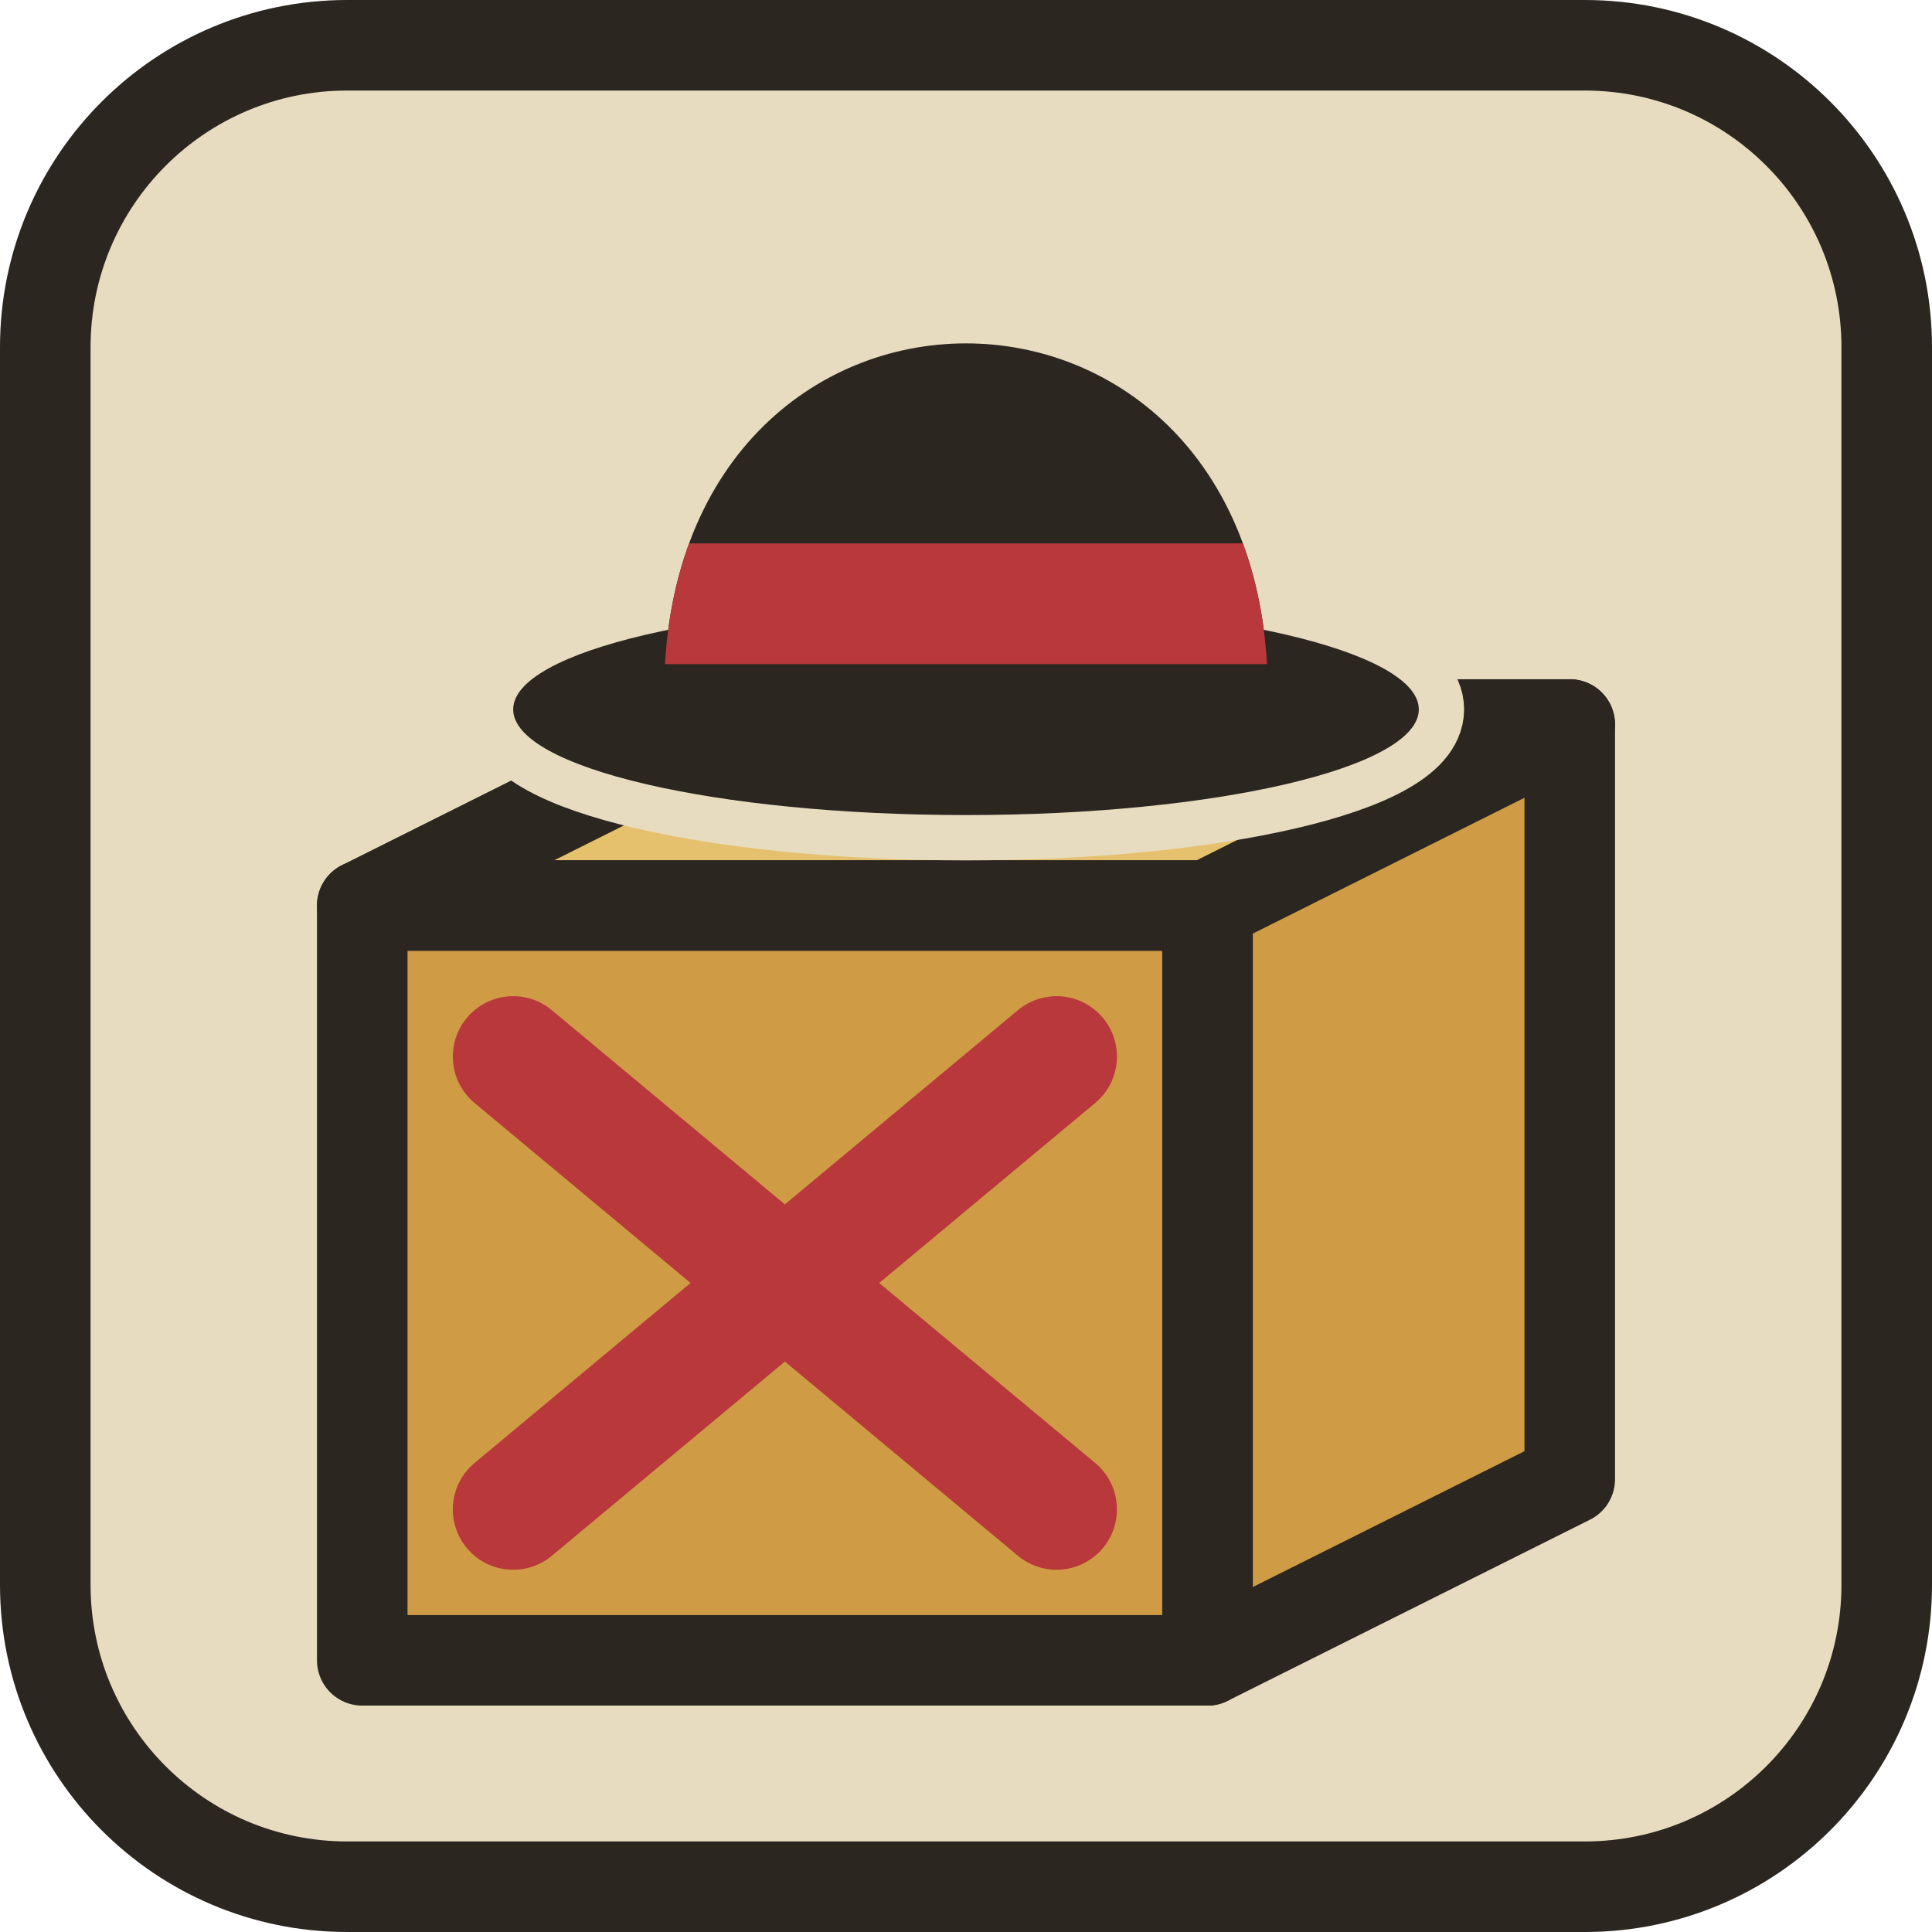
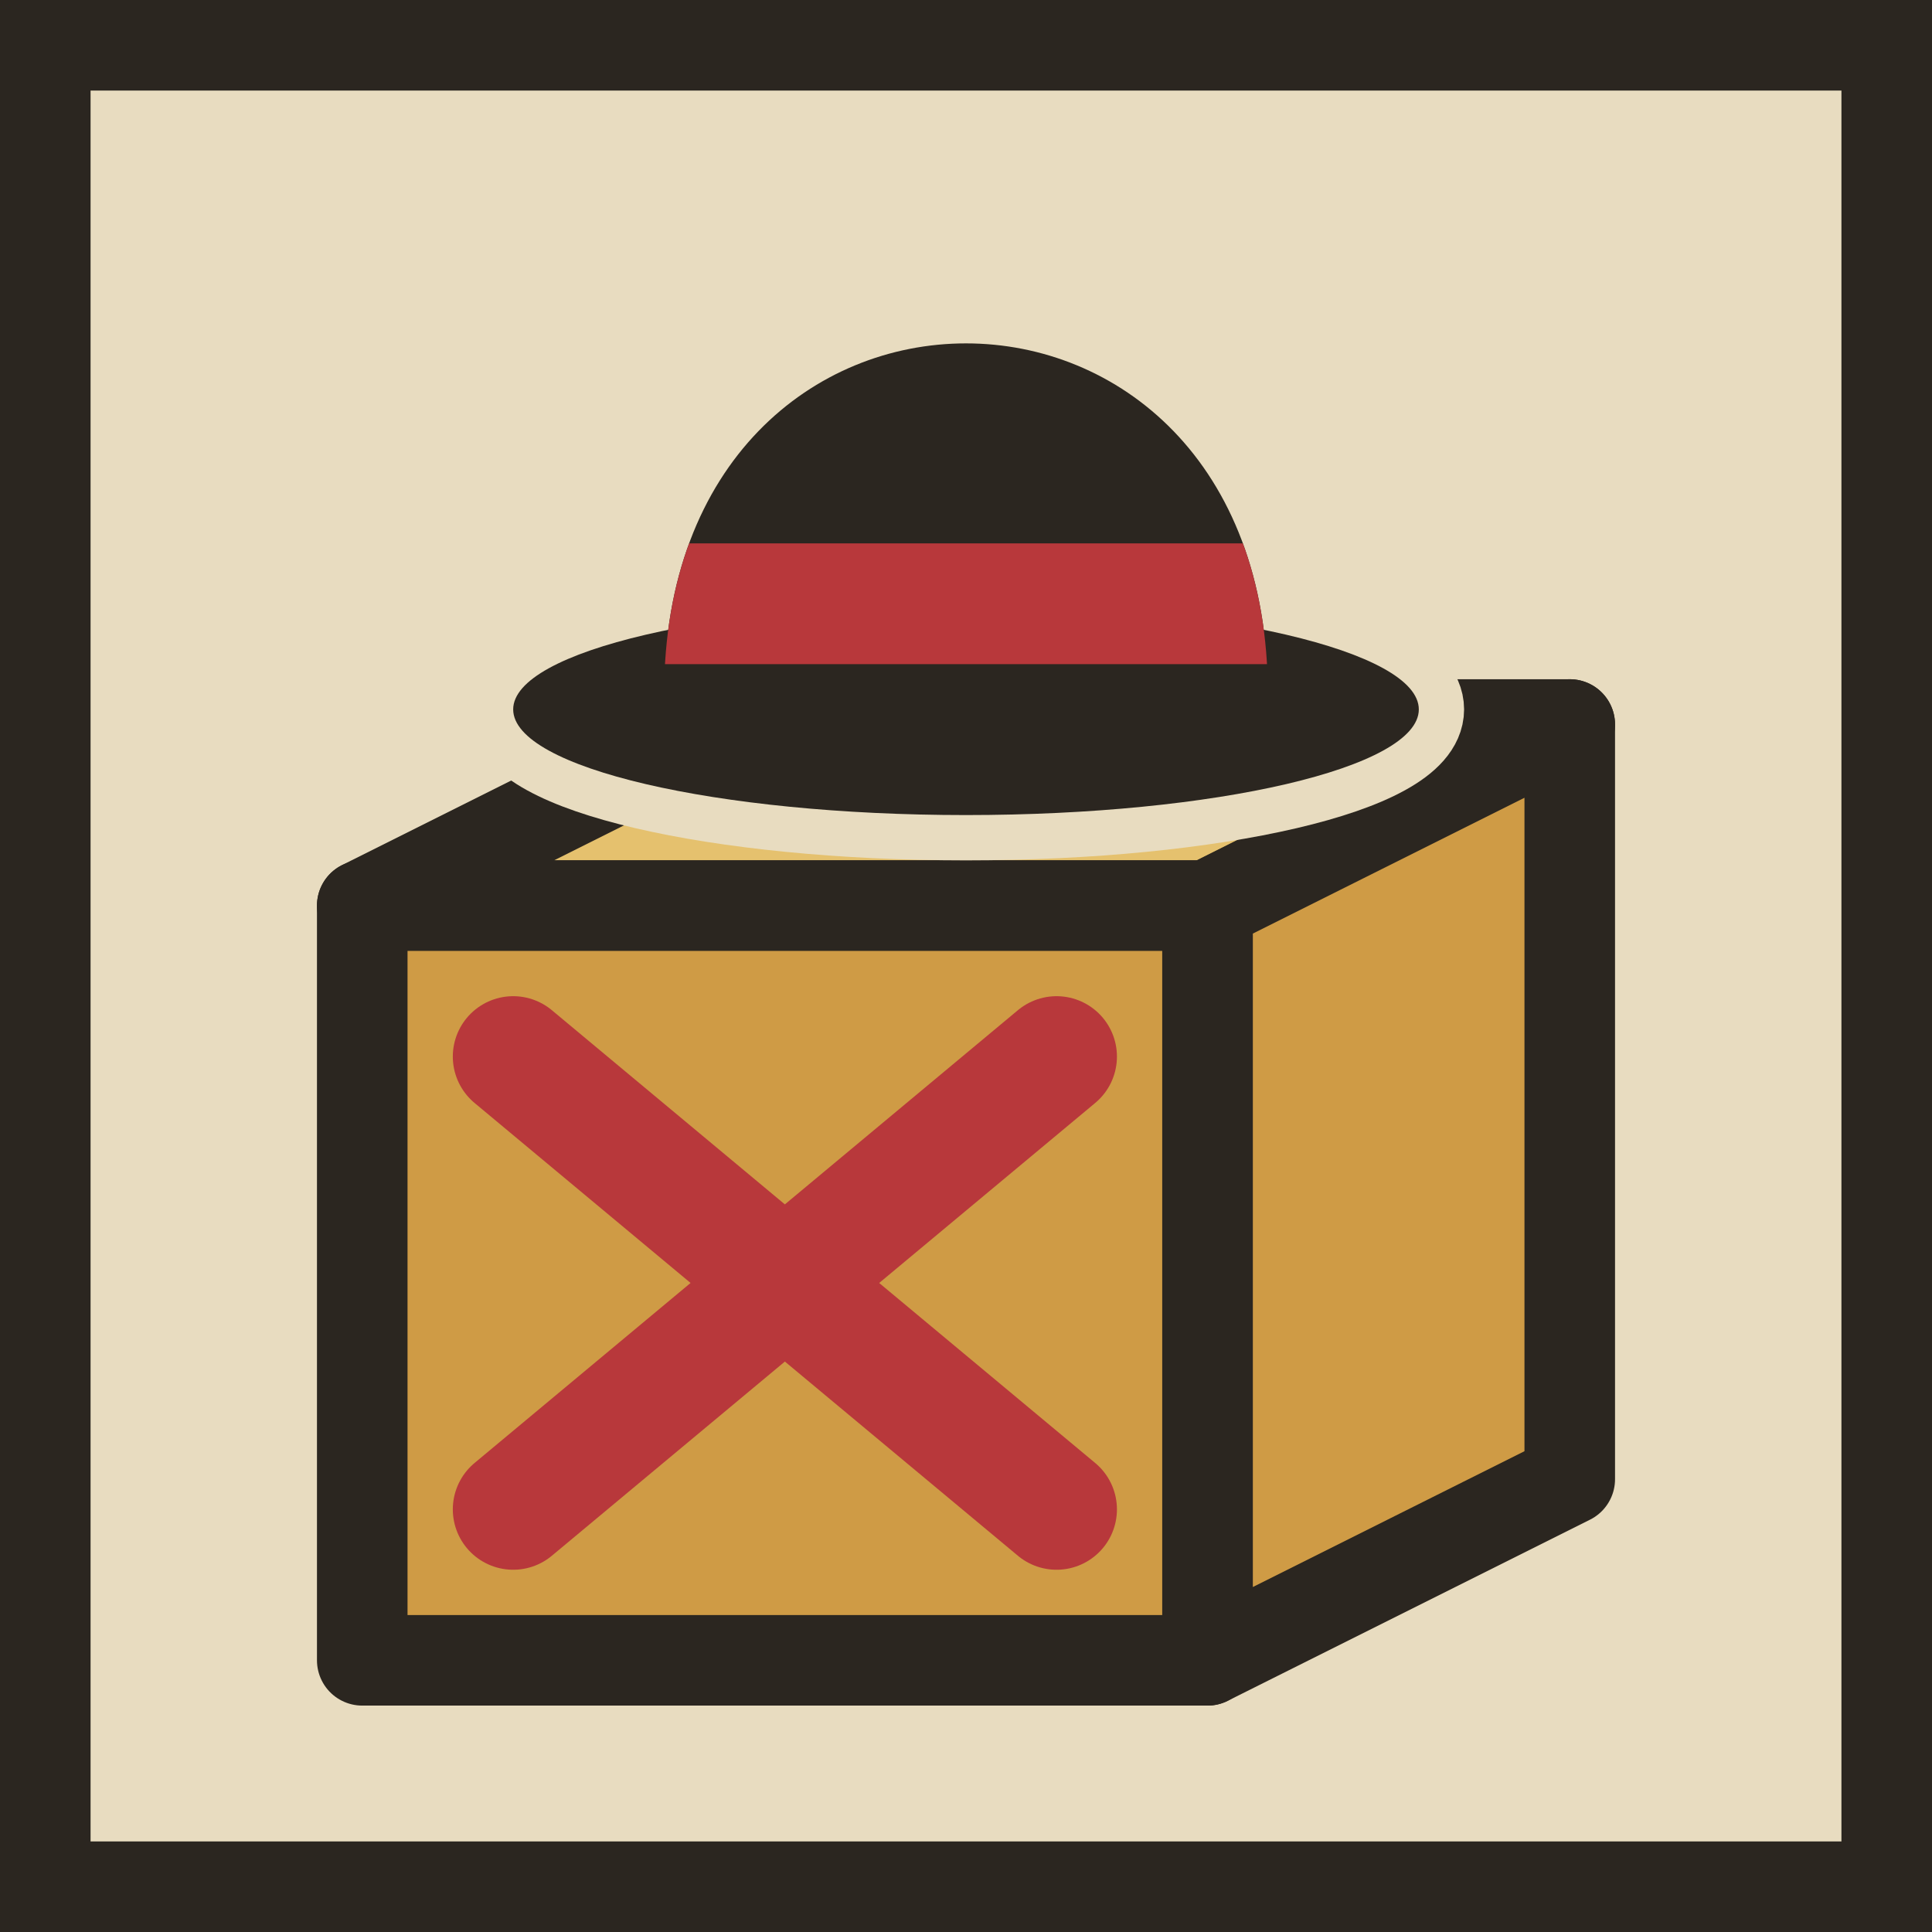
<svg xmlns="http://www.w3.org/2000/svg" viewBox="0 0 64 64">
  <defs>
    <path id="crown" d="M22 26C22 10.5 42 10.5 42 26Z" />
    <clipPath id="crown-clip">
      <use href="#crown" />
    </clipPath>
    <g id="hat">
      <use href="#crown" />
      <ellipse cx="32" cy="26.5" rx="15" ry="3.5" />
    </g>
  </defs>
-   <rect x="1.5" y="1.5" width="61" height="61" rx="10" fill="#e8dcc0" stroke="#2b2620" stroke-width="3" />
+   <rect width="64" height="64" fill="#e8dcc0" />
+   <rect x="1.5" y="1.5" width="61" height="61" fill="none" stroke="#2b2620" stroke-width="3" />
  <g transform="translate(0 -3)">
    <g stroke="#2b2620" stroke-width="3" stroke-linejoin="round" stroke-linecap="round">
      <path d="M12 33H40L52 27H24Z" fill="#e5c16e" />
      <path d="M40 33L52 27V52L40 58Z" fill="#cf9b45" />
      <rect x="12" y="33" width="28" height="25" fill="#cf9b45" />
      <path d="M17 38L35 53M35 38L17 53" stroke="#b8383b" stroke-width="4" />
    </g>
    <use href="#hat" fill="#e8dcc0" stroke="#e8dcc0" stroke-width="3" stroke-linejoin="round" />
    <use href="#hat" fill="#2b2620" />
    <rect x="20" y="21" width="24" height="4" fill="#b8383b" clip-path="url(#crown-clip)" />
  </g>
</svg>
